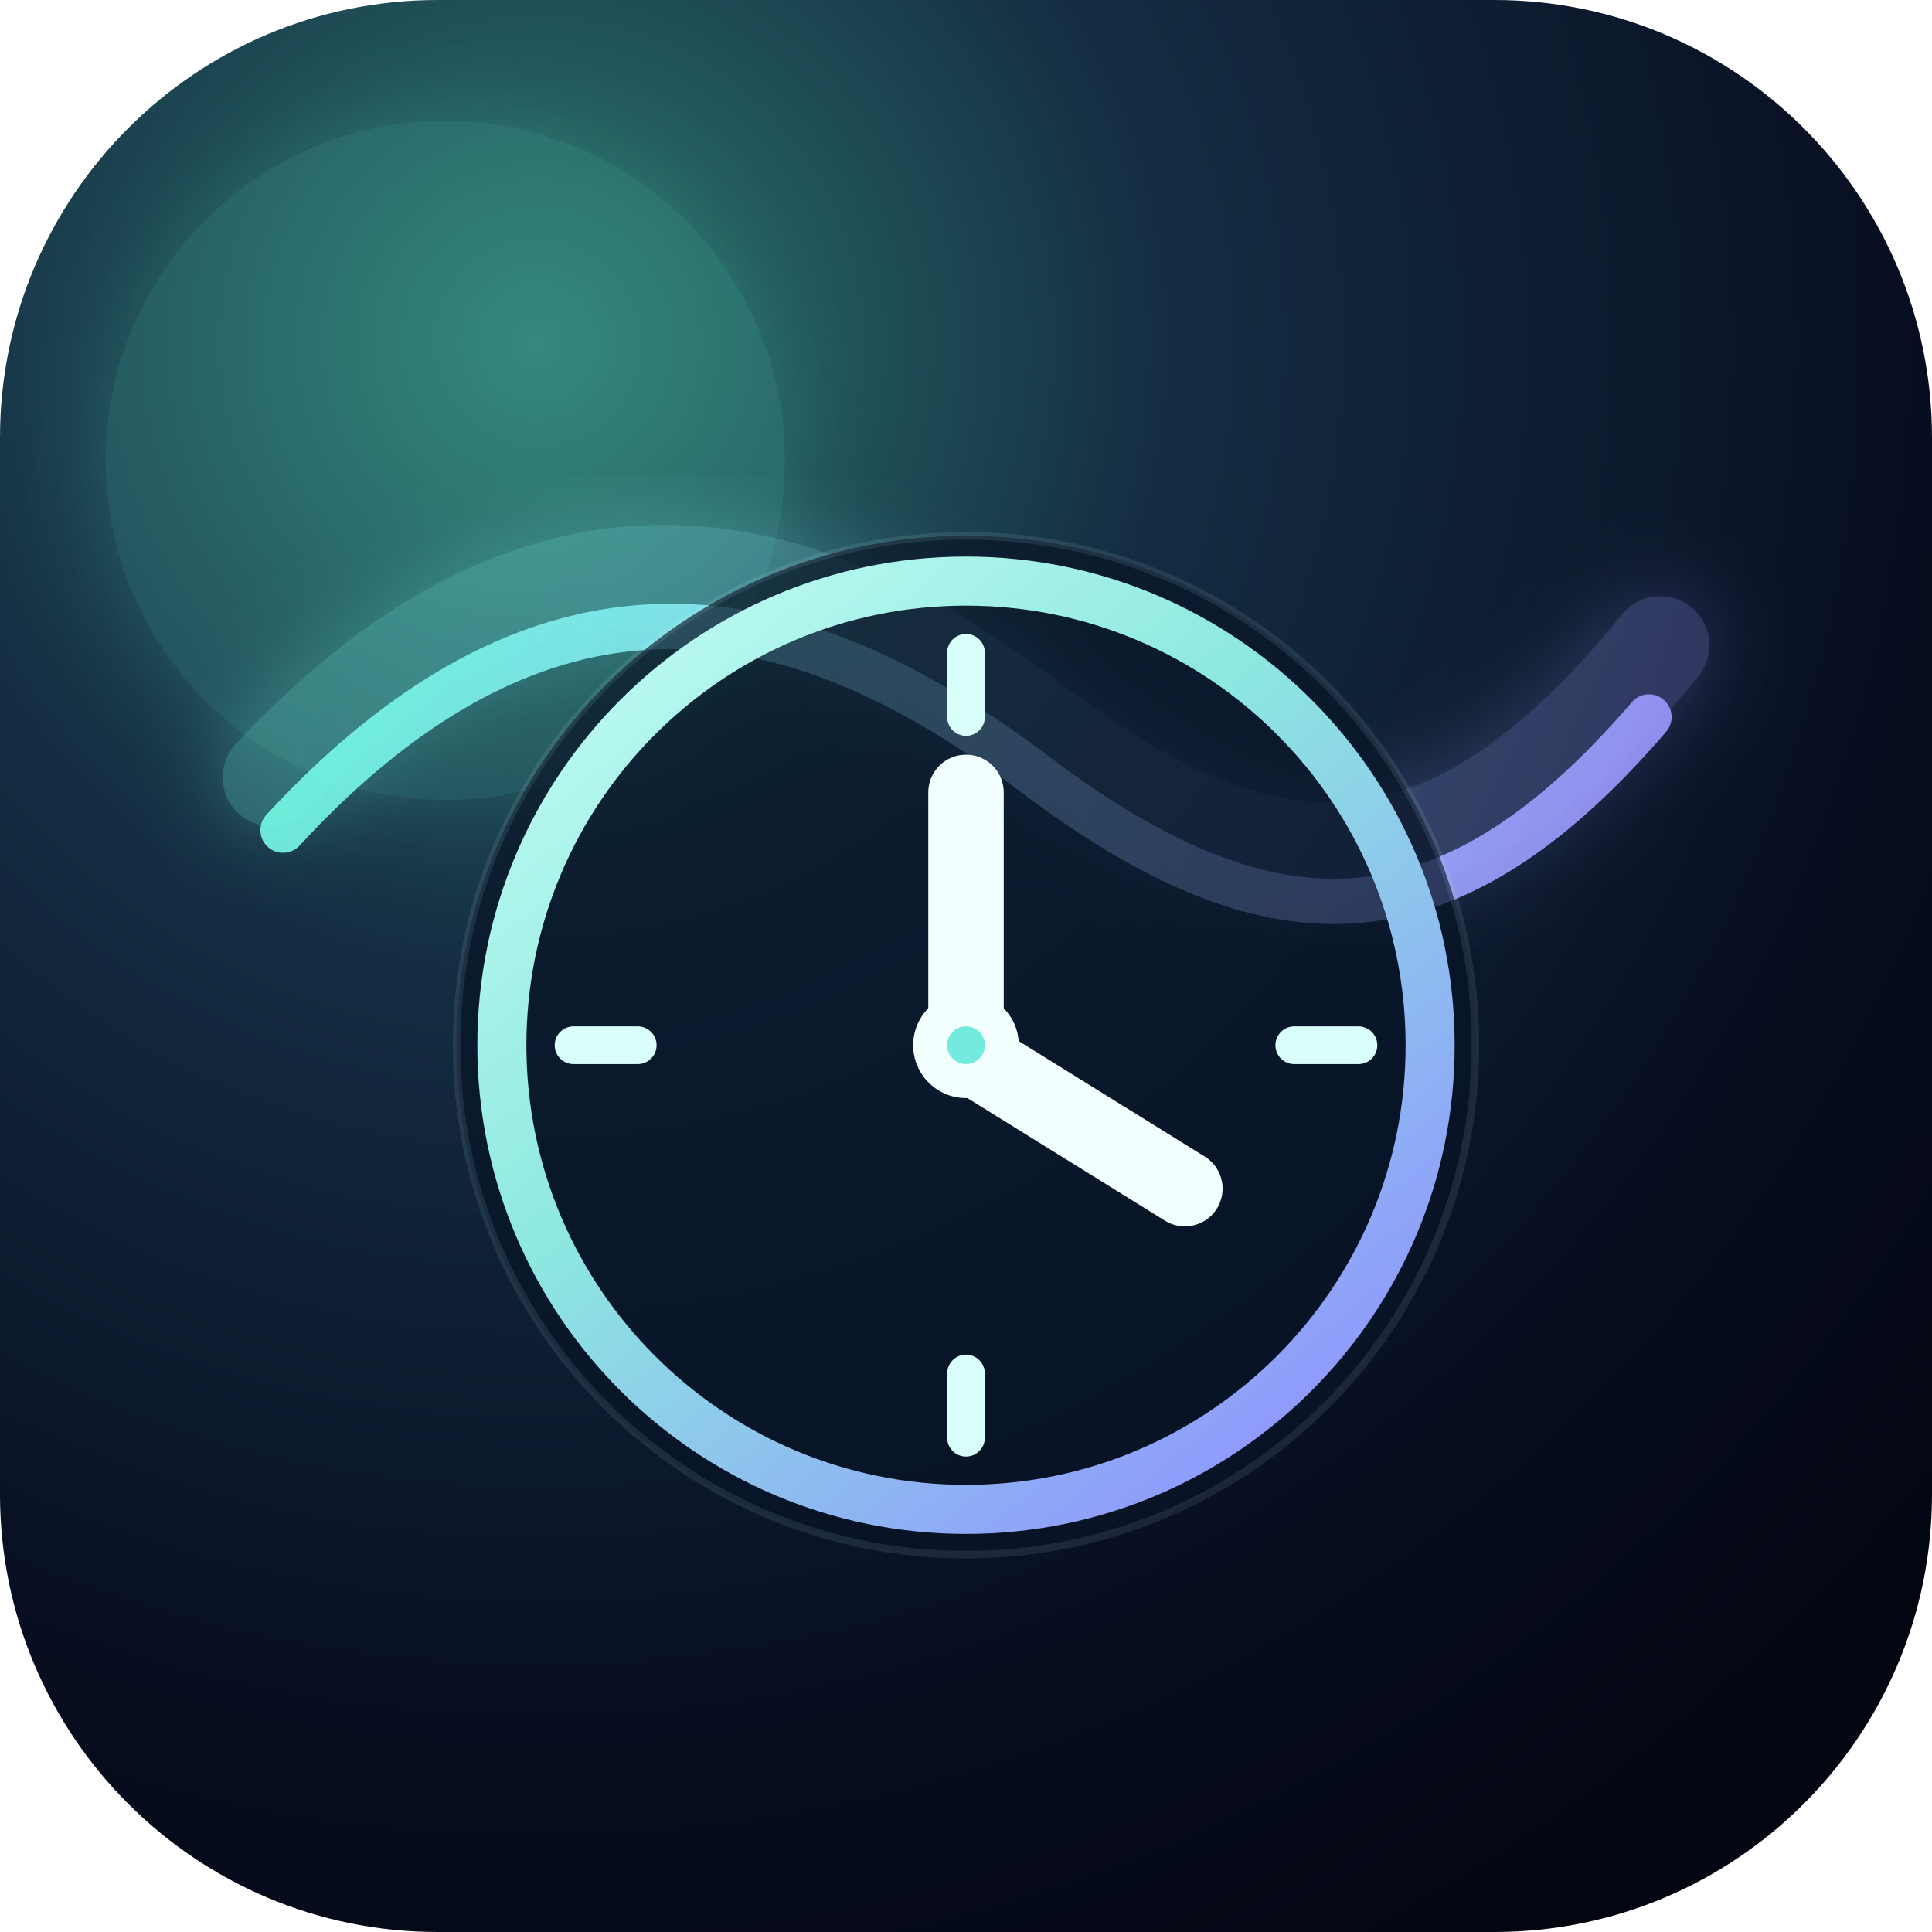
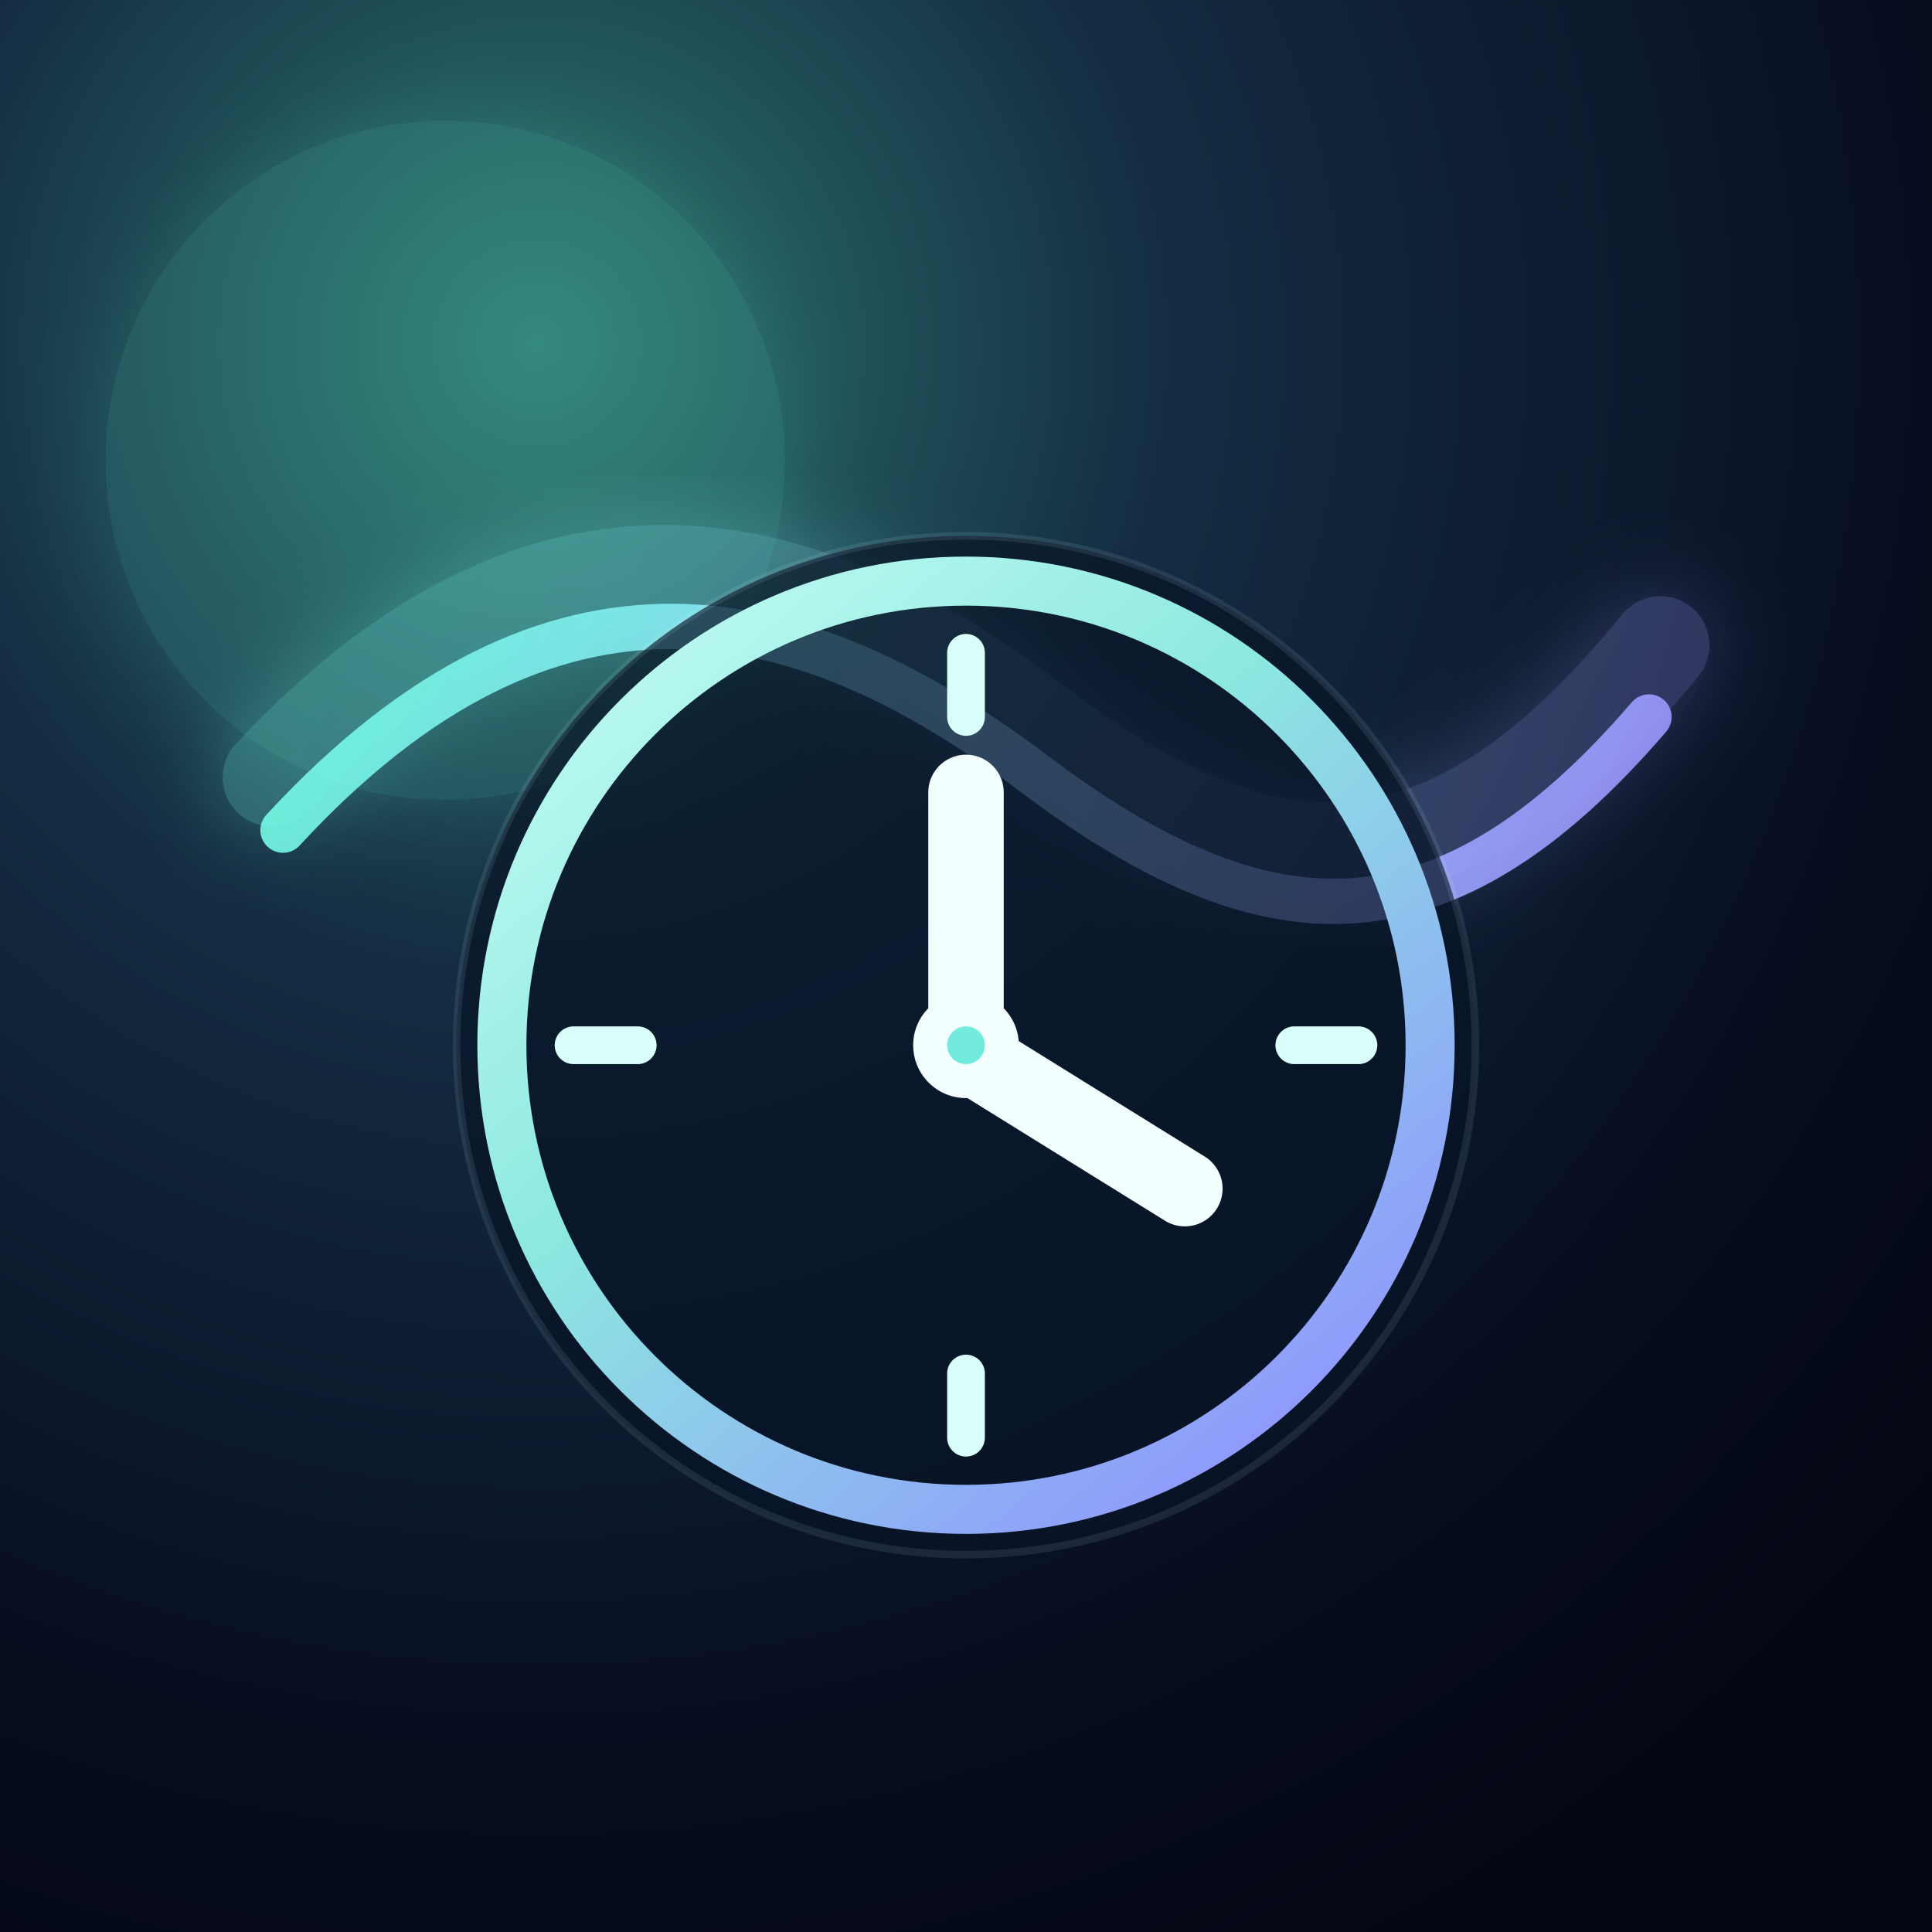
<svg xmlns="http://www.w3.org/2000/svg" viewBox="0 0 512 512" role="img" aria-label="Aurora Clock app icon">
  <defs>
    <radialGradient id="background" cx="28%" cy="18%" r="96%">
      <stop offset="0" stop-color="#2c796f" />
      <stop offset="0.34" stop-color="#142c42" />
      <stop offset="0.74" stop-color="#080e21" />
      <stop offset="1" stop-color="#030611" />
    </radialGradient>
    <linearGradient id="aurora" x1="76" y1="157" x2="436" y2="350" gradientUnits="userSpaceOnUse">
      <stop stop-color="#6fffe2" />
      <stop offset="0.43" stop-color="#99d8ff" />
      <stop offset="1" stop-color="#9d7cff" />
    </linearGradient>
    <linearGradient id="clock-ring" x1="155" y1="130" x2="365" y2="382" gradientUnits="userSpaceOnUse">
      <stop stop-color="#cafff6" />
      <stop offset="0.45" stop-color="#8de8e0" />
      <stop offset="1" stop-color="#8f91ff" />
    </linearGradient>
    <filter id="glow" x="-35%" y="-35%" width="170%" height="170%">
      <feGaussianBlur stdDeviation="11" result="blur" />
      <feMerge>
        <feMergeNode in="blur" />
        <feMergeNode in="SourceGraphic" />
      </feMerge>
    </filter>
  </defs>
-   <rect width="512" height="512" rx="116" fill="url(#background)" />
+   <rect width="512" height="512" fill="url(#background)" />
  <circle cx="118" cy="122" r="90" fill="#6fffe2" opacity="0.12" filter="url(#glow)" />
  <path d="M72 206C145 128 212 145 274 192s109 49 166-21" fill="none" stroke="url(#aurora)" stroke-linecap="round" stroke-width="26" opacity="0.26" filter="url(#glow)" />
  <path d="M75 220C147 142 213 159 274 205s108 49 163-15" fill="none" stroke="url(#aurora)" stroke-linecap="round" stroke-width="12" opacity="0.9" />
  <circle cx="256" cy="277" r="135" fill="#071426" fill-opacity="0.72" stroke="#c9f9ff" stroke-opacity="0.1" stroke-width="2" />
  <circle cx="256" cy="277" r="123" fill="none" stroke="url(#clock-ring)" stroke-width="13" />
  <g stroke="#d9fffb" stroke-linecap="round" stroke-width="10">
    <path d="M256 173v17" />
    <path d="M360 277h-17" />
    <path d="M256 381v-17" />
    <path d="M152 277h17" />
  </g>
  <path d="M256 210v69l58 36" fill="none" stroke="#f3fffe" stroke-linecap="round" stroke-linejoin="round" stroke-width="20" />
  <circle cx="256" cy="277" r="14" fill="#f3fffe" />
  <circle cx="256" cy="277" r="5" fill="#72eadd" />
</svg>
